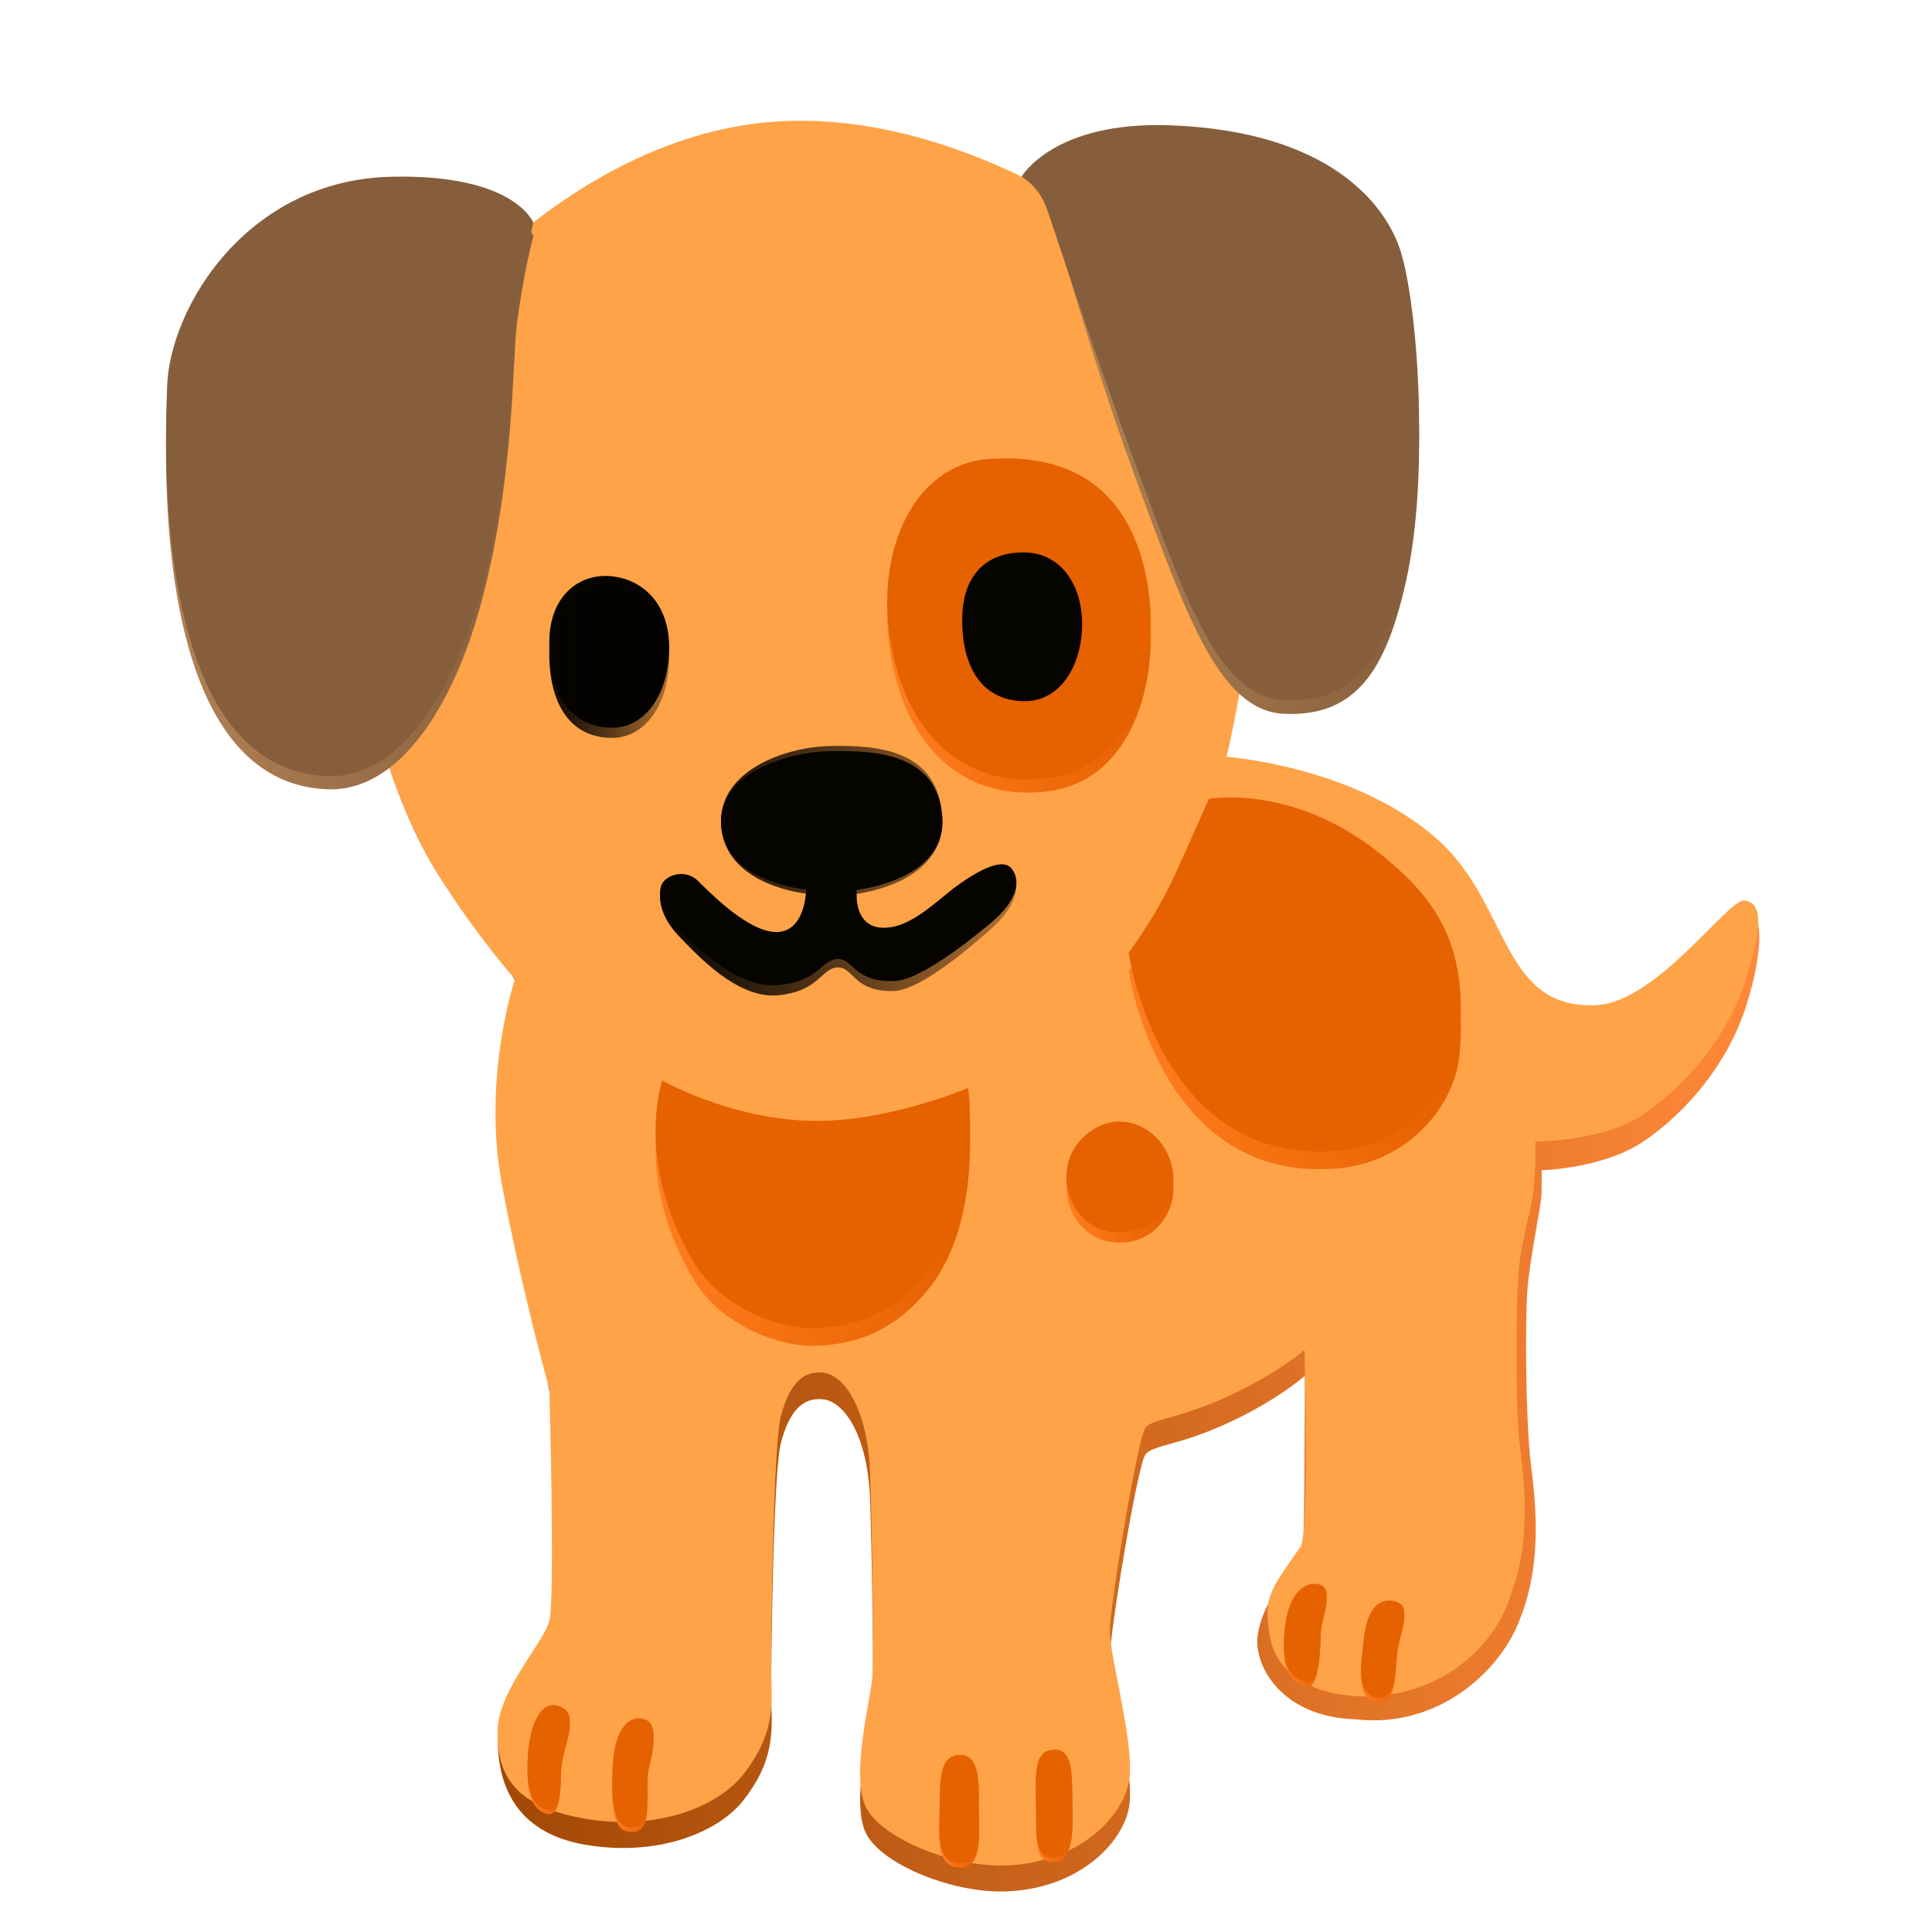
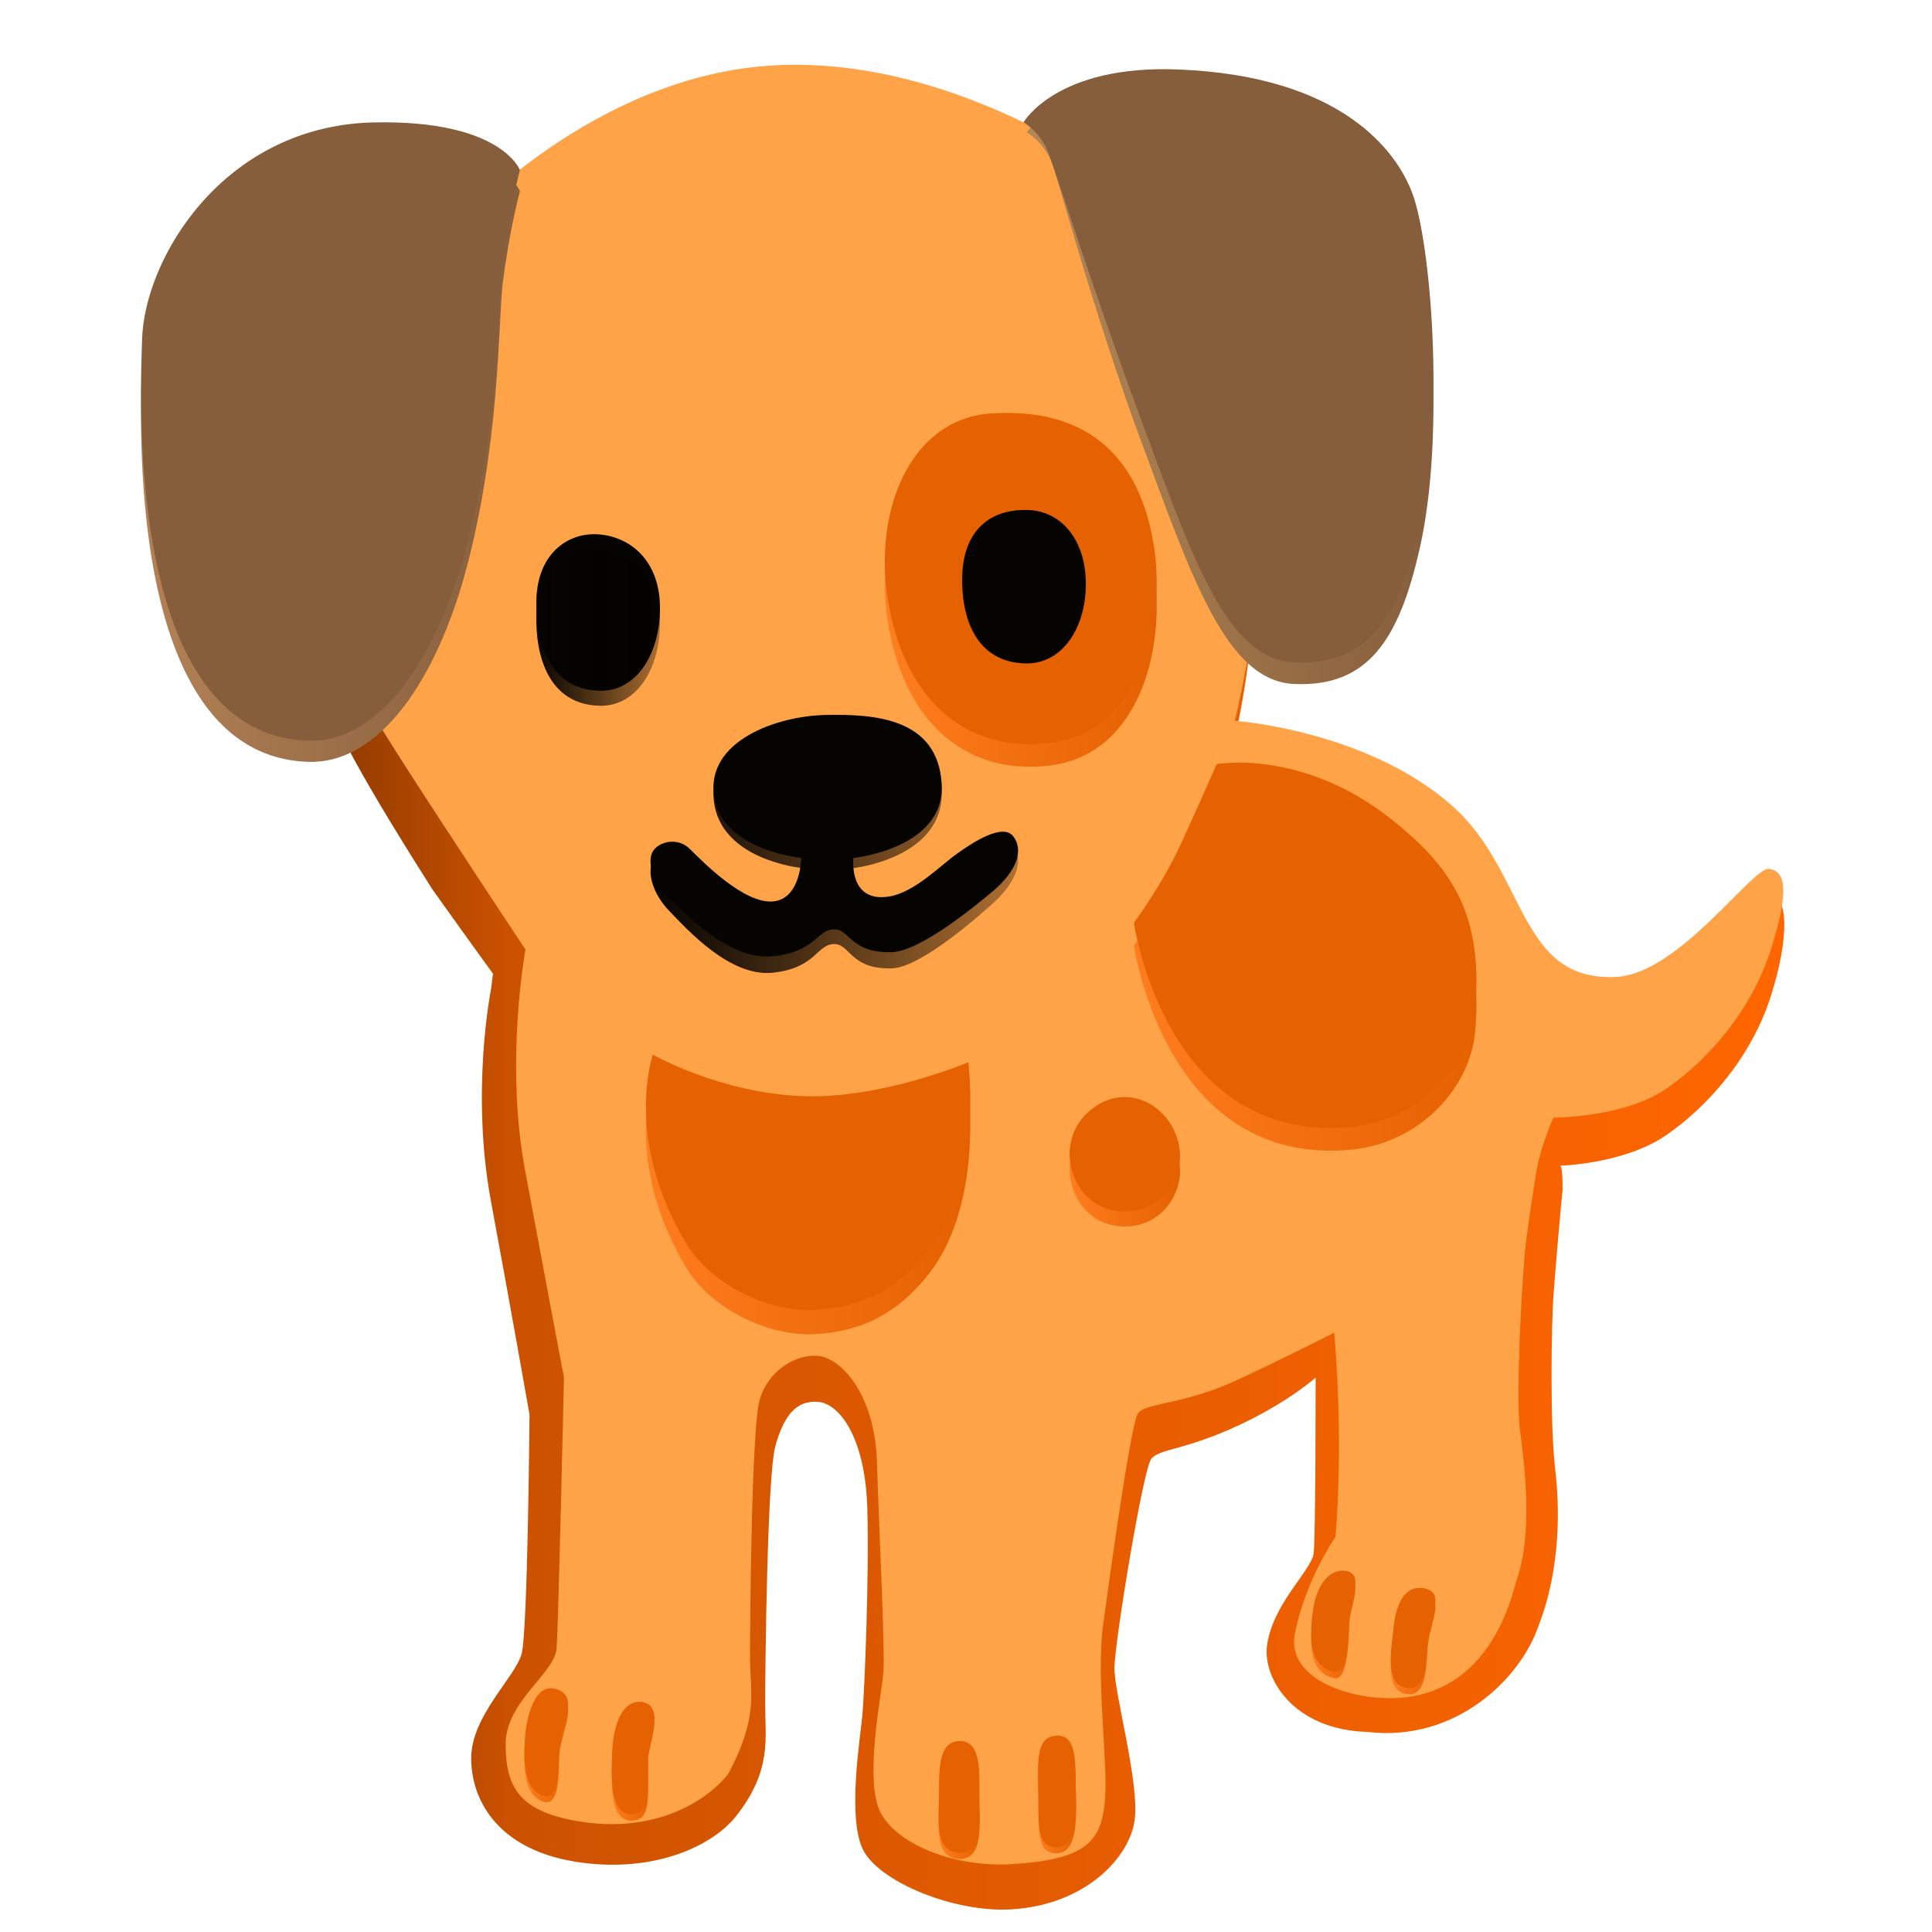
<svg xmlns="http://www.w3.org/2000/svg" xmlns:xlink="http://www.w3.org/1999/xlink" height="128px" viewBox="0 0 128 128" width="128px">
-   <linearGradient id="a" gradientTransform="matrix(1.398584 0 0 1.396472 -26.06167 -260.3244)" gradientUnits="userSpaceOnUse" x1="36.445" x2="101.974" y1="234.827" y2="234.827">
-     <stop offset="0" stop-color="#994200" />
-     <stop offset="1" stop-color="#ff8838" />
+   <linearGradient id="a" gradientTransform="matrix(1.442577 0 0 1.440399 -28.88765 -271.255)" gradientUnits="userSpaceOnUse" x1="36.445" x2="101.974" y1="234.827" y2="234.827">
+     <stop offset="0" stop-color="#993e00" />
+     <stop offset="0.11" stop-color="#cc5200" />
+     <stop offset="0.5" stop-color="#e55c00" />
+     <stop offset="1" stop-color="#ff6600" />
  </linearGradient>
-   <linearGradient id="b" gradientUnits="userSpaceOnUse" x1="11.001" x2="35.34" y1="32.434" y2="32.434">
+   <linearGradient id="b" gradientUnits="userSpaceOnUse" x1="9.341" x2="34.446" y1="29.99" y2="29.99">
    <stop offset="0" stop-color="#b38156" />
    <stop offset="1" stop-color="#865f3c" />
  </linearGradient>
-   <linearGradient id="c" gradientUnits="userSpaceOnUse" x1="67.684" x2="94.021" y1="28.249" y2="28.249">
+   <linearGradient id="c" gradientUnits="userSpaceOnUse" x1="67.807" x2="94.972" y1="25.673" y2="25.673">
    <stop offset="0" stop-color="#b48755" />
    <stop offset="1" stop-color="#865e3c" />
  </linearGradient>
-   <linearGradient id="d" gradientTransform="matrix(1.34216 0 0 1.34209 -22.63859 -251.2117)" gradientUnits="userSpaceOnUse" x1="60.661" x2="73.676" y1="218.379" y2="218.379">
+   <linearGradient id="d" gradientTransform="matrix(1.384379 0 0 1.384306 -25.3569 -262.4782)" gradientUnits="userSpaceOnUse" x1="60.661" x2="73.676" y1="218.379" y2="218.379">
    <stop offset="0" stop-color="#ff7e1f" />
    <stop offset="1" stop-color="#e56000" />
  </linearGradient>
-   <linearGradient id="e" gradientUnits="userSpaceOnUse" x1="36.391" x2="44.337" y1="43.858" y2="43.858">
+   <linearGradient id="e" gradientUnits="userSpaceOnUse" x1="35.53" x2="43.725" y1="41.573" y2="41.573">
    <stop offset="0" stop-color="#060401" />
    <stop offset="1" stop-opacity="0.322" />
  </linearGradient>
-   <linearGradient id="f" gradientUnits="userSpaceOnUse" x1="43.73" x2="67.341" y1="57.687" y2="57.687">
+   <linearGradient id="f" gradientUnits="userSpaceOnUse" x1="43.099" x2="67.453" y1="55.938" y2="55.938">
    <stop offset="0" stop-color="#040301" />
    <stop offset="1" stop-opacity="0.318" />
  </linearGradient>
  <linearGradient id="g" gradientUnits="userSpaceOnUse">
    <stop offset="0" stop-color="#ff7d1f" />
    <stop offset="1" stop-color="#e66100" />
  </linearGradient>
-   <linearGradient id="h" x1="74.777" x2="96.783" xlink:href="#g" y1="65.731" y2="65.731" />
+   <linearGradient id="h" x1="75.123" x2="97.821" xlink:href="#g" y1="64.135" y2="64.135" />
  <linearGradient id="i" gradientUnits="userSpaceOnUse">
    <stop offset="0" stop-color="#ff7d1f" />
    <stop offset="1" stop-color="#e56100" />
  </linearGradient>
-   <linearGradient id="j" x1="70.653" x2="77.744" xlink:href="#i" y1="78.653" y2="78.653" />
-   <linearGradient id="k" x1="43.433" x2="64.271" xlink:href="#i" y1="80.961" y2="80.961" />
-   <linearGradient id="l" x1="34.945" x2="37.757" xlink:href="#i" y1="116.725" y2="116.725" />
-   <linearGradient id="m" x1="40.558" x2="43.308" xlink:href="#i" y1="117.769" y2="117.769" />
-   <linearGradient id="n" x1="62.23" x2="64.871" xlink:href="#g" y1="120.148" y2="120.148" />
-   <linearGradient id="o" gradientUnits="userSpaceOnUse" x1="68.618" x2="71.064" y1="119.789" y2="119.789">
+   <linearGradient id="j" x1="70.869" x2="78.183" xlink:href="#i" y1="77.463" y2="77.463" />
+   <linearGradient id="k" x1="42.793" x2="64.287" xlink:href="#i" y1="79.944" y2="79.944" />
+   <linearGradient id="l" x1="34.738" x2="37.639" xlink:href="#i" y1="115.823" y2="115.823" />
+   <linearGradient id="m" x1="40.528" x2="43.364" xlink:href="#i" y1="116.9" y2="116.9" />
+   <linearGradient id="n" x1="62.181" x2="64.905" xlink:href="#g" y1="119.457" y2="119.457" />
+   <linearGradient id="o" gradientTransform="matrix(1.031656 0 0 1.031456 -0.987442 1.716962)" gradientUnits="userSpaceOnUse" x1="67.617" x2="70.063" y1="113.79" y2="113.79">
    <stop offset="0" stop-color="#ff7e1f" />
    <stop offset="1" stop-color="#e56100" />
  </linearGradient>
-   <linearGradient id="p" x1="85.06" x2="87.903" xlink:href="#g" y1="108.49" y2="108.49" />
-   <linearGradient id="q" x1="90.174" x2="93.044" xlink:href="#i" y1="109.554" y2="109.554" />
-   <path d="m 34.164 66.484 s -1.395 6.422 -0.09 13.48 c 1.312 7.062 2.652 13.902 2.652 13.902 s 0.059 13.77 -0.332 15.266 c -0.395 1.496 -3.414 3.395 -3.414 6.113 c 0 2.723 0.961 6.156 5.816 6.977 c 4.855 0.82 8.789 -0.859 10.414 -2.895 c 2.336 -2.941 1.883 -5.027 1.883 -7.195 c 0 -2.172 0.129 -14.664 0.652 -16.574 c 0.52 -1.898 1.312 -2.988 2.758 -2.855 c 1.445 0.137 3.02 2.441 3.148 6.793 c 0.133 4.34 0.262 11.953 0.133 13.445 c -0.133 1.496 -1.445 6.523 -0.391 8.559 c 1.051 2.035 5.816 4.012 9.488 3.801 c 4.809 -0.27 7.699 -3.398 7.957 -5.836 c 0.262 -2.441 -1.312 -8.016 -1.312 -9.648 c 0 -1.629 1.836 -12.762 2.359 -13.445 c 0.52 -0.676 2.125 -0.531 5.637 -2.172 c 3.199 -1.496 4.926 -3.055 4.926 -3.055 s 0.004 10.219 -0.125 11.297 c -0.148 1.086 -2.629 3.223 -2.996 5.906 c -0.281 2.039 1.621 5.406 6.438 5.555 c 5.66 0.672 9.809 -3.383 10.984 -6.766 c 1.508 -3.84 0.93 -8.016 0.668 -10.203 c -0.344 -2.863 -0.379 -9.422 -0.223 -11.449 c 0.156 -2.051 0.812 -5.074 0.938 -6.289 c 0.012 -1.688 0.008 -1.66 0.02 -1.664 c 0 0 4.102 -0.105 6.785 -1.941 c 2.684 -1.832 5.508 -5.023 6.758 -8.961 c 1.219 -3.848 1.07 -6.371 0.016 -6.508 c -1.051 -0.133 -5.918 8.062 -9.926 8.273 c -6.363 0.34 -5.73 -6.723 -10.586 -10.996 c -5.473 -4.824 -14.328 -5.637 -14.328 -5.637 s 1.473 -5.703 1.492 -9.918 c 0.066 -18.406 -8.266 -24.441 -8.266 -24.441 s -10.414 -8.023 -22.223 -7.484 c -11.809 0.539 -20.469 10.254 -20.469 10.254 l -5.992 29.34 s 1.512 5.992 4.812 10.016 c 3.305 4.066 4.066 5.742 4.066 5.742 z m 0 0" fill="url(#a)" />
-   <path d="m 34.121 64.855 s -2.184 6.488 -0.879 13.562 c 1.316 7.07 3.152 13.602 3.152 13.602 s 0.391 13.871 0 15.371 c -0.395 1.496 -3.434 4.648 -3.434 7.371 c 0 2.727 0.98 4.918 5.836 5.738 s 8.789 -0.859 10.414 -2.898 c 2.34 -2.945 1.883 -5.035 1.883 -7.207 s 0.129 -14.684 0.652 -16.598 c 0.52 -1.902 1.312 -2.996 2.758 -2.859 c 1.445 0.137 3.02 2.445 3.148 6.801 c 0.133 4.348 0.262 11.969 0.133 13.469 c -0.133 1.496 -1.445 6.531 -0.391 8.57 c 1.051 2.035 5.816 4.016 9.488 3.805 c 4.809 -0.27 7.699 -3.402 7.957 -5.844 c 0.262 -2.445 -1.312 -8.031 -1.312 -9.664 c 0 -1.633 1.836 -12.781 2.359 -13.465 c 0.52 -0.676 2.125 -0.531 5.637 -2.176 c 3.199 -1.496 4.902 -2.992 4.902 -2.992 s 0.355 12.797 -0.312 13.102 c -1.938 2.816 -2.418 3.203 -1.996 5.801 c 0.395 2.453 2.598 3.738 5.34 4 c 4.633 0.453 9.527 -2.258 10.82 -7.273 c 1.184 -3.266 0.652 -7.34 0.391 -9.516 c -0.258 -2.172 -0.258 -9.797 0 -11.836 c 0.262 -2.035 0.691 -3.273 0.859 -4.348 c 0.262 -1.766 0.195 -3.738 0.195 -3.738 s 4.531 0 7.215 -1.836 c 2.684 -1.832 5.508 -5.031 6.758 -8.973 c 1.223 -3.855 0.922 -5.035 -0.129 -5.168 c -1.055 -0.137 -5.77 6.723 -9.781 6.934 c -6.363 0.34 -5.73 -6.73 -10.586 -11.012 c -5.473 -4.832 -13.938 -5.441 -13.938 -5.441 s 1.41 -5.707 1.43 -9.93 c 0.062 -18.434 -8.594 -24.684 -8.594 -24.684 s -10.414 -8.039 -22.223 -7.496 c -11.809 0.539 -20.469 10.27 -20.469 10.27 l -6.496 29.715 s 1.469 5.742 4.094 9.91 c 2.758 4.344 5.117 6.934 5.117 6.934 z m 0 0" fill="#ffa348" />
-   <path d="m 25.961 12.578 c -9.645 0.203 -14.742 8.723 -14.895 13.941 c -0.082 3.062 -1.246 25.32 10.629 25.773 c 4.762 0.184 8.305 -5.547 10.102 -12.039 c 2.266 -8.18 2.164 -16.383 2.426 -18.566 c 0.418 -3.488 1.117 -6.047 1.117 -6.047 s -1.176 -3.238 -9.379 -3.062 z m 0 0" fill="url(#b)" />
-   <path d="m 25.965 11.707 c -9.648 0.203 -14.746 8.723 -14.895 13.941 c -0.086 3.062 -1.25 25.32 10.625 25.773 c 4.762 0.184 8.305 -5.543 10.102 -12.035 c 2.266 -8.184 2.164 -16.387 2.426 -18.57 c 0.418 -3.488 1.117 -6.047 1.117 -6.047 s -1.176 -3.238 -9.375 -3.062 z m 0 0" fill="#865e3c" />
-   <path d="m 77.602 9.211 c 10.496 0.406 14.074 5.227 15.09 8.027 c 1.117 3.062 2.098 13.988 0.457 21.281 c -1.332 5.953 -3.348 8.977 -8.07 8.773 c -4.328 -0.184 -6.516 -6.648 -9.781 -15.438 c -3.148 -8.504 -5.352 -16.871 -5.762 -17.961 c -0.523 -1.43 -1.641 -2.039 -1.641 -2.039 s 1.887 -2.953 9.707 -2.645 z m 0 0" fill="url(#c)" />
-   <path d="m 77.602 8.305 c 10.496 0.406 14.074 5.227 15.09 8.031 c 1.117 3.062 2.098 13.988 0.457 21.281 c -1.332 5.953 -3.348 8.977 -8.074 8.773 c -4.324 -0.184 -6.512 -6.648 -9.777 -15.438 c -3.148 -8.504 -5.562 -16.117 -5.973 -17.207 c -0.523 -1.43 -1.641 -2.039 -1.641 -2.039 s 2.098 -3.711 9.918 -3.402 z m 0 0" fill="#865e3c" />
-   <path d="m 65.598 31.27 c -5.184 0.336 -7.664 6.309 -6.562 12.309 c 1.184 6.461 5.273 9.523 10.43 8.84 c 5.637 -0.746 7.344 -7.41 6.625 -12.445 c -0.66 -4.578 -3.16 -9.188 -10.492 -8.703 z m 0 0" fill="url(#d)" />
-   <path d="m 65.594 30.402 c -5.18 0.336 -7.66 6.309 -6.559 12.309 c 1.184 6.461 5.273 9.523 10.43 8.84 c 5.637 -0.746 7.344 -7.41 6.625 -12.445 c -0.66 -4.578 -3.16 -9.188 -10.496 -8.703 z m 0 0" fill="#e66100" />
-   <path d="m 71.691 41.348 c 0 2.82 -1.512 5.18 -3.906 5.109 c -3.254 -0.098 -4.102 -3.082 -4.035 -5.594 c 0.074 -2.938 1.77 -4.328 4.195 -4.262 c 2.16 0.051 3.746 1.926 3.746 4.746 z m 0 0" fill="#060401" />
-   <path d="m 44.336 42.902 c 0 2.938 -1.512 5.391 -3.906 5.312 c -3.254 -0.094 -4.102 -3.207 -4.035 -5.824 c 0.074 -3.062 2.098 -4.367 3.996 -4.223 c 2.156 0.164 3.945 1.797 3.945 4.734 z m 0 0" fill="#060401" />
-   <path d="m 44.336 43.574 c 0 2.938 -1.512 5.391 -3.906 5.312 c -3.254 -0.098 -4.102 -3.207 -4.035 -5.824 c 0.074 -3.062 2.098 -4.367 4 -4.223 c 2.152 0.164 3.941 1.797 3.941 4.734 z m 0 0" fill="url(#e)" />
-   <path d="m 56.758 59.215 s 5.945 -0.637 5.672 -5.105 c -0.273 -4.461 -4.305 -4.754 -7.449 -4.684 c -3.148 0.074 -7.652 1.773 -7.18 5.527 c 0.477 3.758 5.605 4.25 5.605 4.25 s -0.008 2.777 -1.777 2.98 c -1.914 0.211 -4.652 -2.84 -5.398 -3.613 c -0.75 -0.777 -1.914 -0.496 -2.324 0.141 c -0.406 0.633 -0.137 2.055 1.031 3.262 c 1.164 1.207 3.895 4.246 6.633 3.965 c 2.738 -0.281 2.809 -1.77 3.895 -1.84 c 1.098 -0.07 1.031 1.629 3.758 1.559 c 1.926 -0.051 5.801 -3.555 6.5 -4.176 c 1.574 -1.422 1.98 -2.84 1.301 -3.758 c -0.68 -0.914 -2.594 0.422 -3.621 1.207 c -1.031 0.777 -2.691 2.609 -4.305 2.91 c -2.68 0.496 -2.34 -2.625 -2.34 -2.625 z m 0 0" fill="url(#f)" />
-   <path d="m 56.758 58.953 s 5.945 -0.598 5.672 -4.793 c -0.273 -4.188 -4.305 -4.465 -7.449 -4.395 c -3.148 0.066 -7.656 1.66 -7.18 5.188 c 0.477 3.527 5.605 3.988 5.605 3.988 s -0.012 2.609 -1.777 2.801 c -1.914 0.195 -4.652 -2.668 -5.402 -3.395 c -0.746 -0.73 -1.91 -0.465 -2.32 0.133 c -0.406 0.594 -0.137 1.93 1.031 3.062 c 1.164 1.133 3.895 3.988 6.633 3.723 c 2.738 -0.266 2.809 -1.66 3.895 -1.727 c 1.098 -0.066 1.031 1.527 3.758 1.461 c 1.926 -0.047 5.801 -3.336 6.5 -3.918 c 1.574 -1.336 1.98 -2.668 1.301 -3.531 c -0.68 -0.855 -2.594 0.398 -3.621 1.137 c -1.031 0.727 -2.691 2.449 -4.305 2.73 c -2.68 0.465 -2.34 -2.465 -2.34 -2.465 z m 0 0" fill="#060401" />
-   <path d="m 80.09 54.102 s -1.238 2.82 -2.273 5.082 c -1.25 2.727 -3.039 5.102 -3.039 5.102 s 2.023 14.336 14.055 13.102 c 4.305 -0.445 7.57 -3.941 7.875 -7.652 c 0.523 -6.262 -1.77 -9.188 -5.332 -12.047 c -5.77 -4.617 -11.285 -3.586 -11.285 -3.586 z m 0 0" fill="url(#h)" />
-   <path d="m 80.09 52.93 s -1.238 2.82 -2.273 5.082 c -1.25 2.727 -3.039 5.102 -3.039 5.102 s 2.023 14.336 14.055 13.102 c 4.305 -0.445 7.57 -3.941 7.875 -7.652 c 0.523 -6.262 -1.77 -9.188 -5.328 -12.047 c -5.773 -4.617 -11.289 -3.586 -11.289 -3.586 z m 0 0" fill="#e66100" />
-   <path d="m 71.758 76.023 c -2.137 2.031 -0.988 5.848 1.836 6.262 c 2.824 0.406 4.344 -2.027 4.129 -3.875 c -0.316 -2.859 -3.531 -4.695 -5.965 -2.387 z m 0 0" fill="url(#j)" />
-   <path d="m 71.758 75.355 c -2.137 2.027 -0.988 5.844 1.836 6.258 c 2.824 0.406 4.344 -2.027 4.129 -3.875 c -0.316 -2.859 -3.535 -4.691 -5.965 -2.383 z m 0 0" fill="#e66100" />
-   <path d="m 43.879 72.758 s -1.883 5.352 2.098 12.055 c 1.695 2.852 5.469 4.453 8.137 4.348 c 2.812 -0.105 5.359 -1.121 7.539 -3.941 c 3.477 -4.492 2.488 -11.969 2.488 -11.969 s -5.508 2.348 -10.559 2.172 c -5.379 -0.172 -9.703 -2.664 -9.703 -2.664 z m 0 0" fill="url(#k)" />
-   <path d="m 43.879 71.586 s -1.883 5.352 2.098 12.059 c 1.695 2.848 5.469 4.453 8.137 4.348 c 2.812 -0.109 5.359 -1.121 7.539 -3.941 c 3.477 -4.496 2.488 -11.973 2.488 -11.973 s -5.508 2.348 -10.559 2.176 c -5.379 -0.176 -9.703 -2.668 -9.703 -2.668 z m 0 0" fill="#e66100" />
-   <path d="m 36.992 113.309 c -1.371 -0.434 -1.918 1.77 -2.012 3.168 c -0.094 1.402 -0.086 3.219 1.137 3.672 c 1.219 0.453 0.977 -2.242 1.09 -3.129 c 0.223 -1.711 1.23 -3.258 -0.215 -3.711 z m 0 0" fill="url(#l)" />
-   <path d="m 36.992 113.023 c -1.371 -0.434 -1.918 1.77 -2.012 3.168 c -0.094 1.402 -0.086 3.219 1.137 3.672 c 1.219 0.453 0.977 -2.242 1.09 -3.129 c 0.223 -1.711 1.23 -3.258 -0.215 -3.711 z m 0 0" fill="#e66100" />
-   <path d="m 42.371 114.16 c -0.82 -0.039 -1.688 0.82 -1.789 3.312 c -0.086 2.086 0 3.809 1.137 3.902 c 1.527 0.129 1.098 -1.902 1.184 -3.582 c 0.035 -0.957 1.172 -3.547 -0.531 -3.633 z m 0 0" fill="url(#m)" />
-   <path d="m 42.371 113.844 c -0.82 -0.035 -1.688 0.824 -1.789 3.316 c -0.086 2.086 0 3.805 1.137 3.902 c 1.527 0.125 1.098 -1.902 1.184 -3.586 c 0.039 -0.957 1.176 -3.543 -0.531 -3.633 z m 0 0" fill="#e66100" />
-   <path d="m 63.613 116.562 c -1.312 0 -1.352 1.547 -1.352 3.219 c 0 1.68 -0.336 3.758 1.137 3.941 c 1.789 0.223 1.445 -2.273 1.445 -3.672 c -0.008 -1.219 0.203 -3.488 -1.23 -3.488 z m 0 0" fill="url(#n)" />
-   <path d="m 63.613 116.262 c -1.312 0 -1.352 1.547 -1.352 3.219 c 0 1.68 -0.336 3.758 1.137 3.941 c 1.789 0.223 1.445 -2.27 1.445 -3.672 c -0.008 -1.219 0.207 -3.488 -1.23 -3.488 z m 0 0" fill="#e66100" />
-   <path d="m 69.559 116.246 c -1.051 0.223 -0.957 1.719 -0.922 3.535 c 0.047 1.816 -0.215 3.738 1.27 3.586 c 1.266 -0.137 1.184 -2.273 1.137 -3.906 c -0.039 -1.41 0.137 -3.574 -1.484 -3.215 z m 0 0" fill="url(#o)" />
-   <path d="m 69.559 115.953 c -1.051 0.223 -0.957 1.719 -0.922 3.535 c 0.047 1.816 -0.215 3.738 1.27 3.586 c 1.266 -0.137 1.184 -2.27 1.137 -3.902 c -0.039 -1.41 0.141 -3.574 -1.484 -3.219 z m 0 0" fill="#e66100" />
-   <path d="m 87.336 105.258 c -0.902 -0.184 -1.93 0.605 -2.191 2.723 c -0.211 1.816 -0.129 3.41 1.398 3.758 c 0.785 0.184 0.926 -1.902 0.961 -3.398 c 0.047 -1.297 0.969 -2.852 -0.168 -3.082 z m 0 0" fill="url(#p)" />
-   <path d="m 87.336 104.957 c -0.902 -0.184 -1.93 0.609 -2.188 2.723 c -0.215 1.816 -0.133 3.41 1.395 3.758 c 0.785 0.184 0.926 -1.902 0.961 -3.398 c 0.047 -1.297 0.969 -2.852 -0.168 -3.082 z m 0 0" fill="#e66100" />
-   <path d="m 92.277 106.355 c -0.867 -0.145 -1.715 0.406 -1.938 2.66 c -0.133 1.312 -0.598 3.672 0.977 3.758 c 1.223 0.059 1.129 -2.02 1.242 -3.102 c 0.176 -1.711 1.145 -3.062 -0.281 -3.316 z m 0 0" fill="url(#q)" />
-   <path d="m 92.277 106.059 c -0.867 -0.145 -1.715 0.406 -1.938 2.656 c -0.133 1.312 -0.598 3.672 0.977 3.758 c 1.223 0.059 1.129 -2.02 1.238 -3.102 c 0.18 -1.711 1.148 -3.062 -0.277 -3.312 z m 0 0" fill="#e66100" />
+   <linearGradient id="p" gradientTransform="matrix(1.031457 0 0 1.031456 0.160589 2.117483)" x1="84.059" x2="86.902" xlink:href="#g" y1="102.491" y2="102.491" />
+   <linearGradient id="q" gradientTransform="matrix(1.031457 0 0 1.031456 0.160589 2.116977)" x1="89.173" x2="92.043" xlink:href="#i" y1="103.555" y2="103.555" />
+   <path d="m 32.527 65.57 s -1.352 6.711 -0.004 13.992 c 1.352 7.285 2.559 14.164 2.559 14.164 s -0.117 14.289 -0.52 15.832 c -0.406 1.543 -3.344 4.121 -3.344 6.926 c 0 2.809 1.785 5.996 6.793 6.84 c 5.008 0.848 9.066 -0.883 10.742 -2.984 c 2.41 -3.035 1.941 -5.184 1.941 -7.422 s 0.133 -15.125 0.672 -17.094 c 0.539 -1.961 1.355 -3.082 2.848 -2.945 c 1.488 0.141 3.113 2.516 3.246 7.004 c 0.137 4.477 -0.188 12.148 -0.32 13.688 c -0.137 1.543 -1.035 6.91 0.055 9.012 c 1.082 2.098 6 4.137 9.785 3.918 c 4.961 -0.277 7.941 -3.504 8.207 -6.02 c 0.27 -2.516 -1.352 -8.266 -1.352 -9.949 s 1.895 -13.164 2.434 -13.871 c 0.535 -0.695 2.191 -0.547 5.812 -2.238 c 3.301 -1.543 5.082 -3.152 5.082 -3.152 s 0.004 10.543 -0.129 11.652 c -0.152 1.121 -2.711 3.324 -3.09 6.094 c -0.293 2.102 1.672 5.574 6.637 5.727 c 5.84 0.695 10.117 -3.488 11.332 -6.977 c 1.555 -3.961 1.395 -8.145 1.125 -10.398 c -0.352 -2.953 -0.266 -9.656 -0.102 -11.746 c 0.16 -2.117 0.461 -5.547 0.59 -6.801 c 0.012 -1.742 -0.18 -1.586 -0.168 -1.59 c 0 0 4.23 -0.109 7 -2.004 c 2.766 -1.891 5.68 -5.18 6.969 -9.242 c 1.258 -3.969 1.105 -6.57 0.016 -6.715 c -1.082 -0.137 -6.102 8.316 -10.238 8.535 c -6.562 0.352 -5.91 -6.934 -10.918 -11.344 c -5.645 -4.973 -14.777 -5.812 -14.777 -5.812 s 1.52 -5.883 1.539 -10.23 c 0.066 -18.984 -8.527 -25.211 -8.527 -25.211 s -10.742 -8.273 -22.922 -7.719 c -12.18 0.555 -21.109 10.578 -21.109 10.578 l -6.184 30.262 s -7.121 -7.609 4.441 10.594 c 3.086 4.324 4.016 5.586 4.016 5.586 z m 0 0" fill="url(#a)" />
+   <path d="m 34.828 62.84 s -1.395 7.371 -0.047 14.668 c 1.359 7.293 2.582 13.746 2.582 13.746 s -0.344 15.723 -0.488 17.961 c -0.117 1.641 -3.375 3.527 -3.375 6.336 c 0 2.812 0.895 4.352 4.422 5.043 c 4.984 0.98 8.652 -0.973 10.332 -3.074 c 2.047 -3.859 1.438 -5.422 1.438 -7.664 c 0 -2.238 0.09 -15.098 0.629 -17.074 c 0.535 -1.961 2.402 -3.09 3.895 -2.949 c 1.488 0.141 3.75 2.523 3.883 7.016 c 0.137 4.484 0.555 12.477 0.422 14.023 c -0.137 1.543 -1.273 7.105 -0.184 9.211 c 1.082 2.098 4.859 3.641 8.645 3.422 c 4.961 -0.277 5.941 -1.523 6.207 -4.043 c 0.27 -2.523 -0.605 -8.176 -0.102 -11.816 c 0.016 -0.109 1.777 -13.32 2.316 -14.023 c 0.535 -0.699 3.059 -0.547 6.68 -2.246 c 3.301 -1.543 6.309 -3.086 6.309 -3.086 s 0.652 6.633 0.09 13.516 c -2.227 3.406 -2.676 6.414 -2.688 6.387 c -0.527 2.57 2.488 4 5.316 4.27 c 4.777 0.465 7.98 -2.422 9.312 -7.594 c 1.223 -3.371 0.539 -7.98 0.27 -10.227 c -0.27 -2.238 0.141 -10.242 0.41 -12.344 c 0.27 -2.102 0.484 -3.379 0.656 -4.484 c 0.27 -1.82 1.16 -3.766 1.16 -3.766 s 4.672 0 7.441 -1.895 c 2.766 -1.891 5.68 -5.188 6.969 -9.254 c 1.262 -3.977 0.953 -5.195 -0.133 -5.332 c -1.086 -0.141 -5.949 6.934 -10.09 7.152 c -6.562 0.352 -5.91 -6.941 -10.918 -11.355 c -5.645 -4.984 -14.375 -5.613 -14.375 -5.613 s 1.453 -5.887 1.477 -10.242 c 0.062 -19.016 -8.867 -25.461 -8.867 -25.461 s -10.742 -8.293 -22.922 -7.73 c -12.18 0.555 -21.109 10.59 -21.109 10.59 l -6.703 30.652 s -0.215 -0.148 2.496 4.152 c 2.844 4.48 8.645 13.219 8.645 13.219 z m 0 0" fill="#ffa348" />
+   <path d="m 24.773 9.508 c -9.949 0.211 -15.207 9 -15.363 14.383 c -0.086 3.156 -1.285 26.113 10.961 26.582 c 4.914 0.191 8.566 -5.723 10.422 -12.418 c 2.336 -8.438 2.23 -16.898 2.5 -19.148 c 0.434 -3.598 1.152 -6.238 1.152 -6.238 s -1.211 -3.34 -9.672 -3.16 z m 0 0" fill="url(#b)" />
+   <path d="m 24.777 8.109 c -9.953 0.211 -15.211 8.996 -15.363 14.379 c -0.09 3.16 -1.289 26.117 10.957 26.586 c 4.914 0.191 8.566 -5.719 10.422 -12.414 c 2.336 -8.441 2.23 -16.902 2.5 -19.152 c 0.434 -3.602 1.152 -6.238 1.152 -6.238 s -1.211 -3.34 -9.668 -3.16 z m 0 0" fill="#865e3c" />
+   <path d="m 78.039 6.039 c 10.824 0.418 14.516 5.391 15.562 8.277 c 1.152 3.16 2.164 14.43 0.473 21.953 c -1.375 6.141 -3.453 9.258 -8.324 9.047 c -4.465 -0.188 -6.723 -6.855 -10.09 -15.922 c -3.246 -8.77 -5.52 -17.402 -5.941 -18.523 c -0.543 -1.477 -1.695 -2.105 -1.695 -2.105 s 1.949 -3.047 10.016 -2.727 z m 0 0" fill="url(#c)" />
+   <path d="m 78.039 4.602 c 10.824 0.418 14.516 5.391 15.562 8.285 c 1.152 3.156 2.164 14.426 0.473 21.949 c -1.375 6.141 -3.453 9.258 -8.328 9.051 c -4.461 -0.191 -6.719 -6.859 -10.086 -15.926 c -3.246 -8.77 -5.738 -16.625 -6.16 -17.746 c -0.539 -1.477 -1.691 -2.105 -1.691 -2.105 s 2.164 -3.828 10.23 -3.508 z m 0 0" fill="#865e3c" />
+   <path d="m 65.656 28.887 c -5.348 0.348 -7.906 6.508 -6.77 12.695 c 1.223 6.668 5.438 9.824 10.758 9.121 c 5.812 -0.77 7.574 -7.645 6.832 -12.84 c -0.68 -4.719 -3.258 -9.477 -10.82 -8.977 z m 0 0" fill="url(#d)" />
+   <path d="m 65.652 27.395 c -5.344 0.344 -7.902 6.508 -6.766 12.695 c 1.223 6.664 5.438 9.824 10.758 9.117 c 5.812 -0.77 7.574 -7.645 6.832 -12.836 c -0.68 -4.723 -3.258 -9.477 -10.824 -8.977 z m 0 0" fill="#e66100" />
+   <path d="m 71.941 38.684 c 0 2.91 -1.559 5.344 -4.031 5.27 c -3.355 -0.102 -4.23 -3.18 -4.16 -5.77 c 0.078 -3.031 1.824 -4.465 4.328 -4.395 c 2.227 0.051 3.863 1.984 3.863 4.895 z m 0 0" fill="#060401" />
+   <path d="m 43.727 40.285 c 0 3.031 -1.562 5.562 -4.031 5.48 c -3.355 -0.098 -4.23 -3.309 -4.16 -6.008 c 0.074 -3.156 2.164 -4.504 4.121 -4.355 c 2.223 0.172 4.07 1.855 4.07 4.883 z m 0 0" fill="#060401" />
+   <path d="m 43.727 41.281 c 0 3.027 -1.562 5.559 -4.031 5.477 c -3.355 -0.098 -4.23 -3.309 -4.16 -6.008 c 0.074 -3.156 2.164 -4.504 4.125 -4.355 c 2.219 0.172 4.066 1.855 4.066 4.887 z m 0 0" fill="url(#e)" />
+   <path d="m 56.539 57.512 s 6.133 -0.656 5.848 -5.266 c -0.281 -4.602 -4.438 -4.902 -7.684 -4.832 c -3.246 0.078 -7.891 1.832 -7.402 5.703 c 0.488 3.875 5.781 4.383 5.781 4.383 s -0.008 2.863 -1.836 3.074 c -1.973 0.219 -4.797 -2.93 -5.566 -3.727 c -0.773 -0.801 -1.977 -0.512 -2.398 0.145 c -0.418 0.652 -0.141 2.121 1.062 3.363 c 1.203 1.246 4.02 4.383 6.844 4.09 c 2.824 -0.289 2.898 -1.824 4.016 -1.898 c 1.133 -0.07 1.066 1.684 3.879 1.609 c 1.984 -0.051 5.98 -3.668 6.703 -4.309 c 1.625 -1.465 2.043 -2.926 1.34 -3.875 c -0.699 -0.941 -2.676 0.438 -3.734 1.246 c -1.062 0.801 -2.773 2.691 -4.438 3 c -2.766 0.512 -2.414 -2.707 -2.414 -2.707 z m 0 0" fill="url(#f)" />
+   <path d="m 56.539 56.844 s 6.133 -0.617 5.848 -4.945 c -0.281 -4.32 -4.438 -4.602 -7.684 -4.531 c -3.246 0.066 -7.895 1.715 -7.402 5.348 c 0.488 3.641 5.781 4.117 5.781 4.117 s -0.012 2.691 -1.836 2.887 c -1.973 0.203 -4.797 -2.75 -5.57 -3.5 c -0.77 -0.75 -1.973 -0.48 -2.395 0.137 c -0.418 0.613 -0.141 1.992 1.062 3.16 s 4.02 4.113 6.844 3.84 c 2.824 -0.273 2.898 -1.715 4.016 -1.781 c 1.133 -0.07 1.066 1.578 3.879 1.508 c 1.984 -0.051 5.98 -3.441 6.703 -4.043 c 1.625 -1.379 2.043 -2.75 1.34 -3.641 c -0.699 -0.887 -2.676 0.41 -3.734 1.168 c -1.062 0.754 -2.773 2.527 -4.438 2.82 c -2.766 0.48 -2.414 -2.543 -2.414 -2.543 z m 0 0" fill="#060401" />
+   <path d="m 80.605 52.137 s -1.277 2.91 -2.348 5.242 c -1.289 2.812 -3.133 5.262 -3.133 5.262 s 2.086 14.789 14.496 13.516 c 4.441 -0.461 7.809 -4.066 8.121 -7.895 c 0.543 -6.457 -1.824 -9.477 -5.5 -12.426 c -5.949 -4.762 -11.637 -3.699 -11.637 -3.699 z m 0 0" fill="url(#h)" />
+   <path d="m 80.605 50.629 s -1.277 2.91 -2.348 5.242 c -1.289 2.812 -3.133 5.262 -3.133 5.262 s 2.086 14.789 14.496 13.516 c 4.441 -0.461 7.809 -4.066 8.121 -7.895 c 0.543 -6.457 -1.824 -9.477 -5.496 -12.426 c -5.953 -4.762 -11.641 -3.699 -11.641 -3.699 z m 0 0" fill="#e66100" />
+   <path d="m 72.008 74.75 c -2.203 2.094 -1.016 6.031 1.895 6.457 c 2.914 0.422 4.48 -2.09 4.262 -3.996 c -0.328 -2.949 -3.645 -4.844 -6.156 -2.461 z m 0 0" fill="url(#j)" />
+   <path d="m 72.008 73.762 c -2.203 2.09 -1.016 6.027 1.895 6.453 c 2.914 0.418 4.48 -2.09 4.258 -3.996 c -0.324 -2.949 -3.645 -4.84 -6.152 -2.457 z m 0 0" fill="#e66100" />
+   <path d="m 43.254 71.48 s -1.941 5.52 2.164 12.434 c 1.75 2.941 5.641 4.594 8.391 4.484 c 2.902 -0.105 5.531 -1.156 7.777 -4.062 c 3.586 -4.633 2.566 -12.348 2.566 -12.348 s -5.68 2.422 -10.891 2.242 c -5.547 -0.18 -10.008 -2.75 -10.008 -2.75 z m 0 0" fill="url(#k)" />
+   <path d="m 43.254 69.871 s -1.941 5.523 2.164 12.441 c 1.75 2.934 5.641 4.59 8.391 4.484 c 2.902 -0.113 5.531 -1.16 7.777 -4.066 c 3.586 -4.637 2.566 -12.352 2.566 -12.352 s -5.68 2.422 -10.891 2.246 c -5.547 -0.184 -10.008 -2.754 -10.008 -2.754 z m 0 0" fill="#e66100" />
+   <path d="m 36.852 112.297 c -1.414 -0.445 -1.98 1.828 -2.074 3.27 c -0.098 1.445 -0.09 3.32 1.172 3.785 c 1.254 0.469 1.008 -2.312 1.121 -3.227 c 0.23 -1.766 1.27 -3.359 -0.219 -3.828 z m 0 0" fill="url(#l)" />
+   <path d="m 36.852 111.906 c -1.414 -0.449 -1.98 1.824 -2.074 3.266 c -0.098 1.445 -0.09 3.32 1.172 3.789 c 1.254 0.465 1.008 -2.312 1.121 -3.23 c 0.23 -1.762 1.27 -3.359 -0.219 -3.824 z m 0 0" fill="#e66100" />
+   <path d="m 42.398 113.176 c -0.848 -0.039 -1.742 0.848 -1.844 3.418 c -0.09 2.152 0 3.926 1.172 4.023 c 1.574 0.133 1.133 -1.961 1.219 -3.695 z m 0 0" fill="url(#m)" />
+   <path d="m 42.398 112.75 c -0.848 -0.035 -1.742 0.852 -1.844 3.422 c -0.09 2.152 0 3.922 1.172 4.023 c 1.574 0.129 1.133 -1.961 1.219 -3.699 c 0.043 -0.984 1.215 -3.652 -0.547 -3.746 z m 0 0" fill="#e66100" />
+   <path d="m 63.609 115.758 c -1.355 0 -1.395 1.598 -1.395 3.32 c 0 1.73 -0.348 3.875 1.172 4.066 c 1.848 0.227 1.492 -2.348 1.492 -3.789 c -0.008 -1.258 0.207 -3.598 -1.27 -3.598 z m 0 0" fill="url(#n)" />
+   <path d="m 63.609 115.348 c -1.355 0 -1.395 1.594 -1.395 3.32 c 0 1.73 -0.348 3.875 1.172 4.066 c 1.848 0.227 1.492 -2.344 1.492 -3.789 c -0.008 -1.258 0.211 -3.598 -1.27 -3.598 z m 0 0" fill="#e66100" />
+   <path d="m 69.742 115.43 c -1.086 0.23 -0.988 1.773 -0.953 3.648 c 0.051 1.871 -0.219 3.855 1.312 3.699 c 1.305 -0.141 1.219 -2.348 1.172 -4.031 c -0.039 -1.453 0.141 -3.688 -1.531 -3.316 z m 0 0" fill="url(#o)" />
+   <path d="m 69.742 115.027 c -1.086 0.23 -0.988 1.773 -0.953 3.648 c 0.051 1.875 -0.219 3.855 1.312 3.699 c 1.305 -0.141 1.219 -2.34 1.172 -4.027 c -0.043 -1.453 0.145 -3.684 -1.531 -3.32 z m 0 0" fill="#e66100" />
+   <path d="m 89.211 104.496 c -0.93 -0.188 -1.988 0.625 -2.258 2.809 c -0.219 1.875 -0.133 3.52 1.441 3.879 c 0.809 0.188 0.953 -1.965 0.992 -3.508 c 0.047 -1.336 1 -2.941 -0.176 -3.18 z m 0 0" fill="url(#p)" />
+   <path d="m 89.211 104.086 c -0.93 -0.188 -1.988 0.629 -2.254 2.809 c -0.223 1.875 -0.137 3.52 1.438 3.875 c 0.809 0.191 0.953 -1.961 0.992 -3.504 c 0.047 -1.336 1 -2.941 -0.176 -3.18 z m 0 0" fill="#e66100" />
+   <path d="m 94.309 105.629 c -0.895 -0.148 -1.77 0.418 -1.996 2.742 c -0.141 1.355 -0.617 3.789 1.004 3.879 c 1.262 0.059 1.168 -2.086 1.281 -3.199 c 0.184 -1.766 1.184 -3.16 -0.289 -3.422 z m 0 0" fill="url(#q)" />
+   <path d="m 94.309 105.223 c -0.895 -0.148 -1.77 0.418 -1.996 2.738 c -0.141 1.355 -0.617 3.789 1.004 3.879 c 1.262 0.059 1.168 -2.086 1.277 -3.199 c 0.188 -1.766 1.188 -3.16 -0.285 -3.418 z m 0 0" fill="#e66100" />
</svg>
